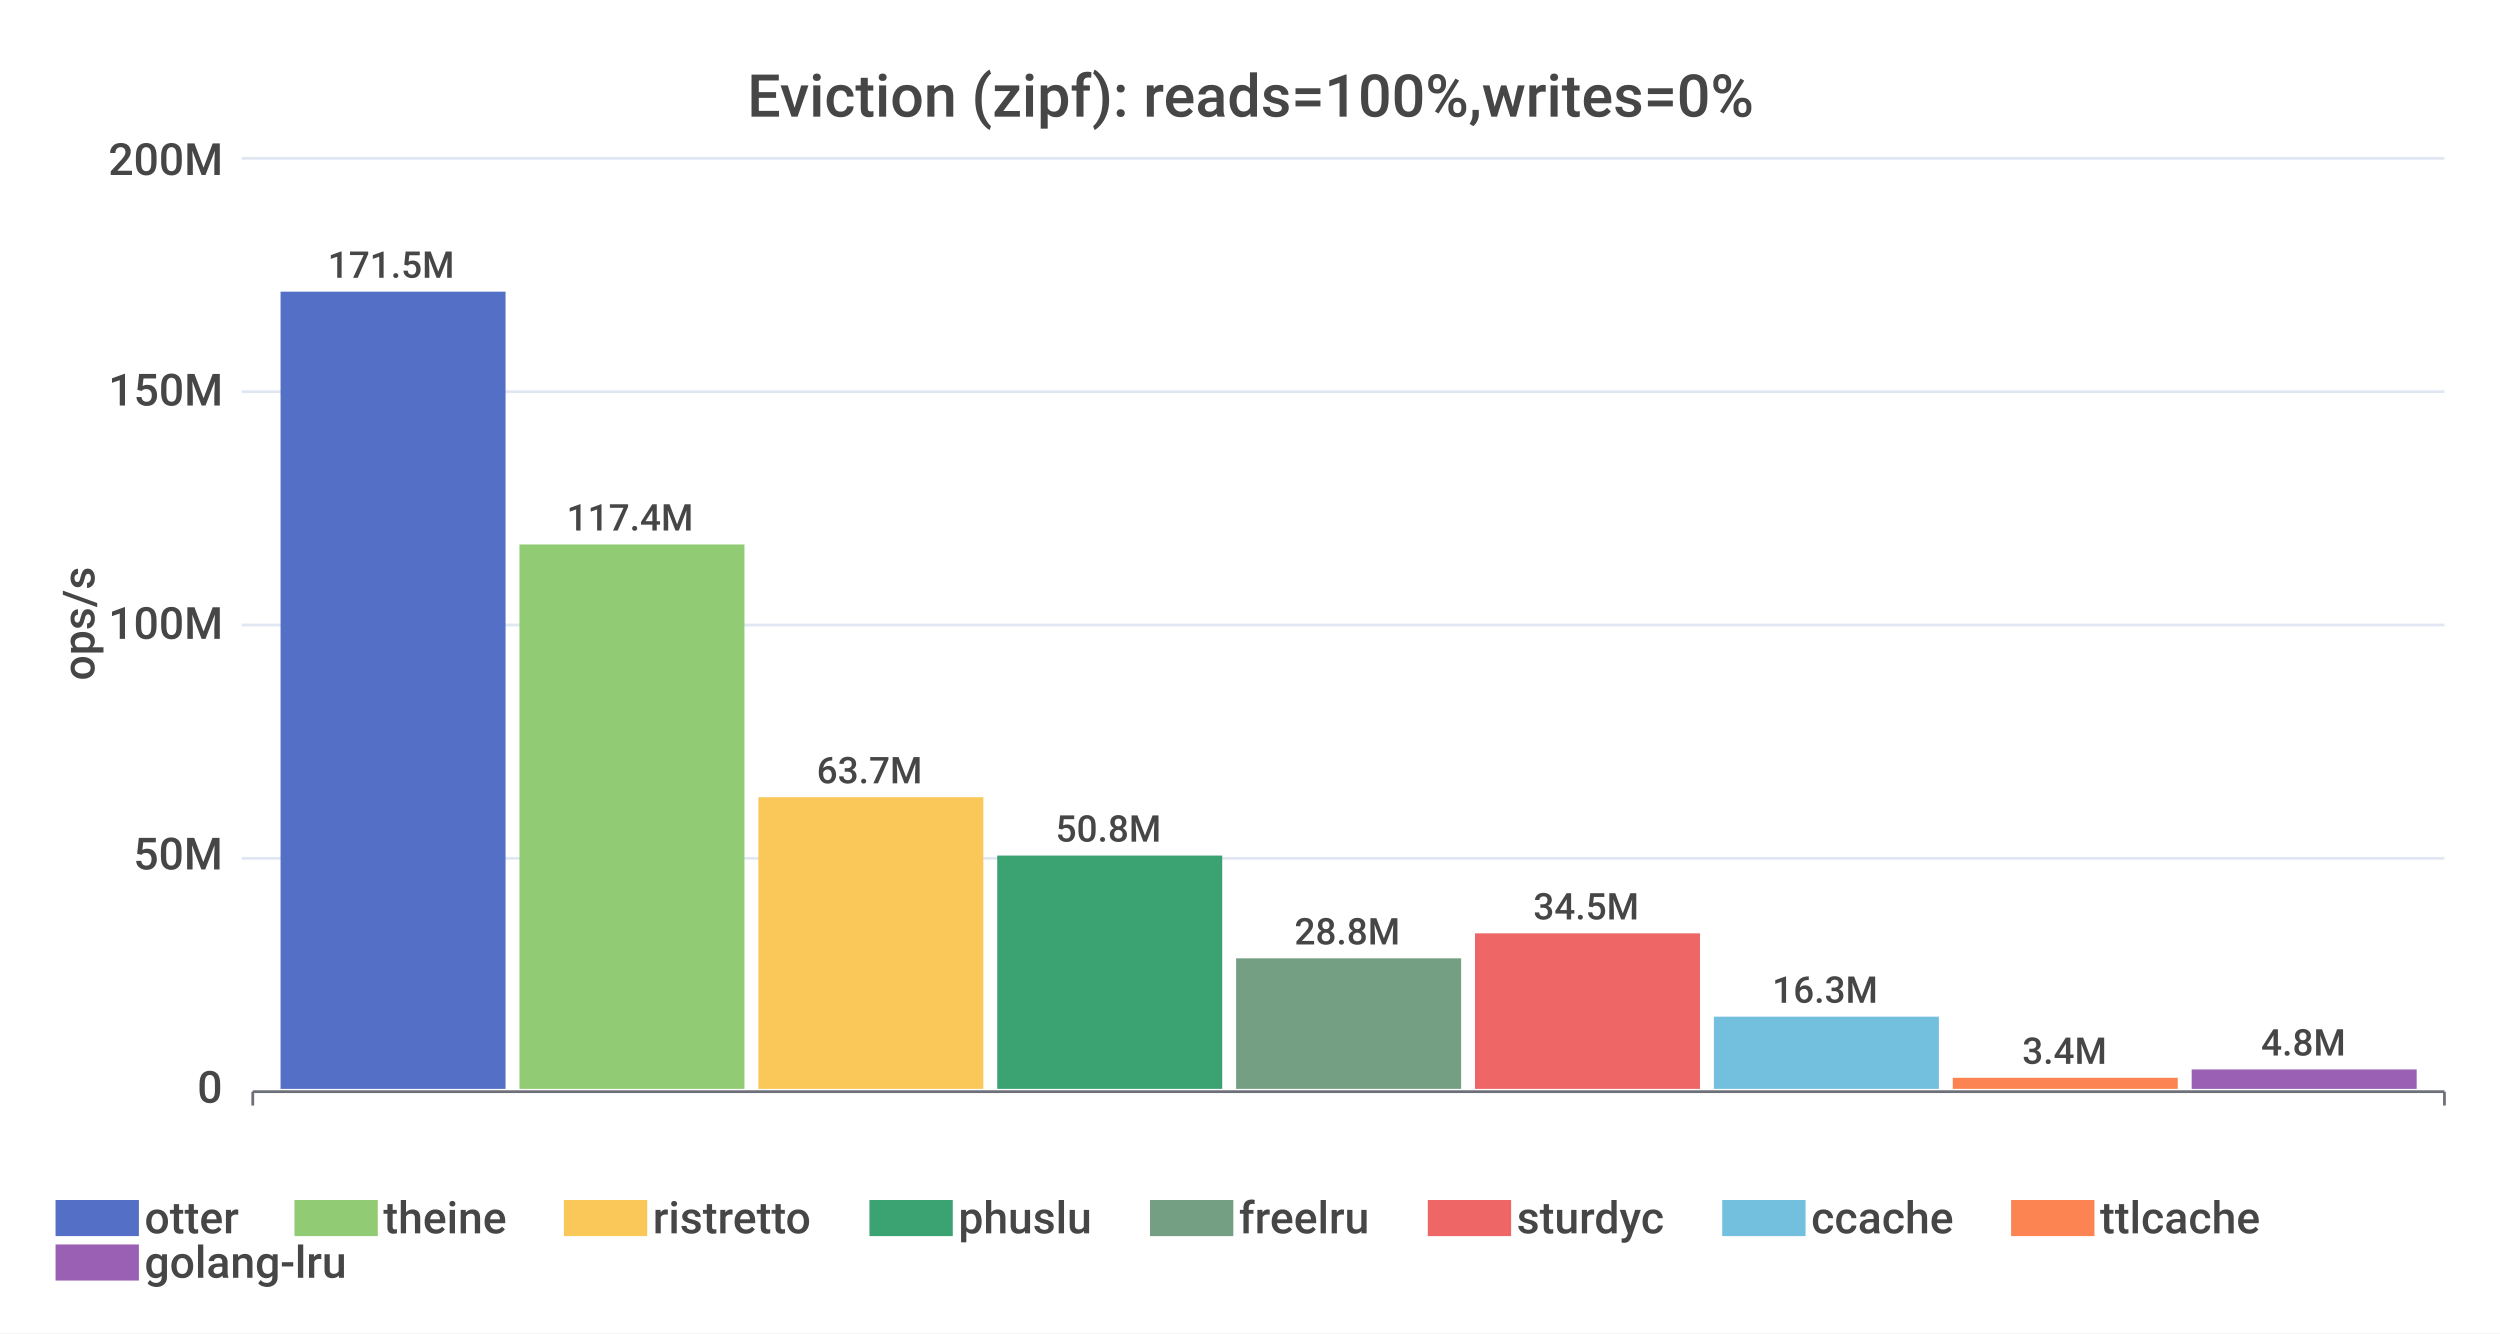
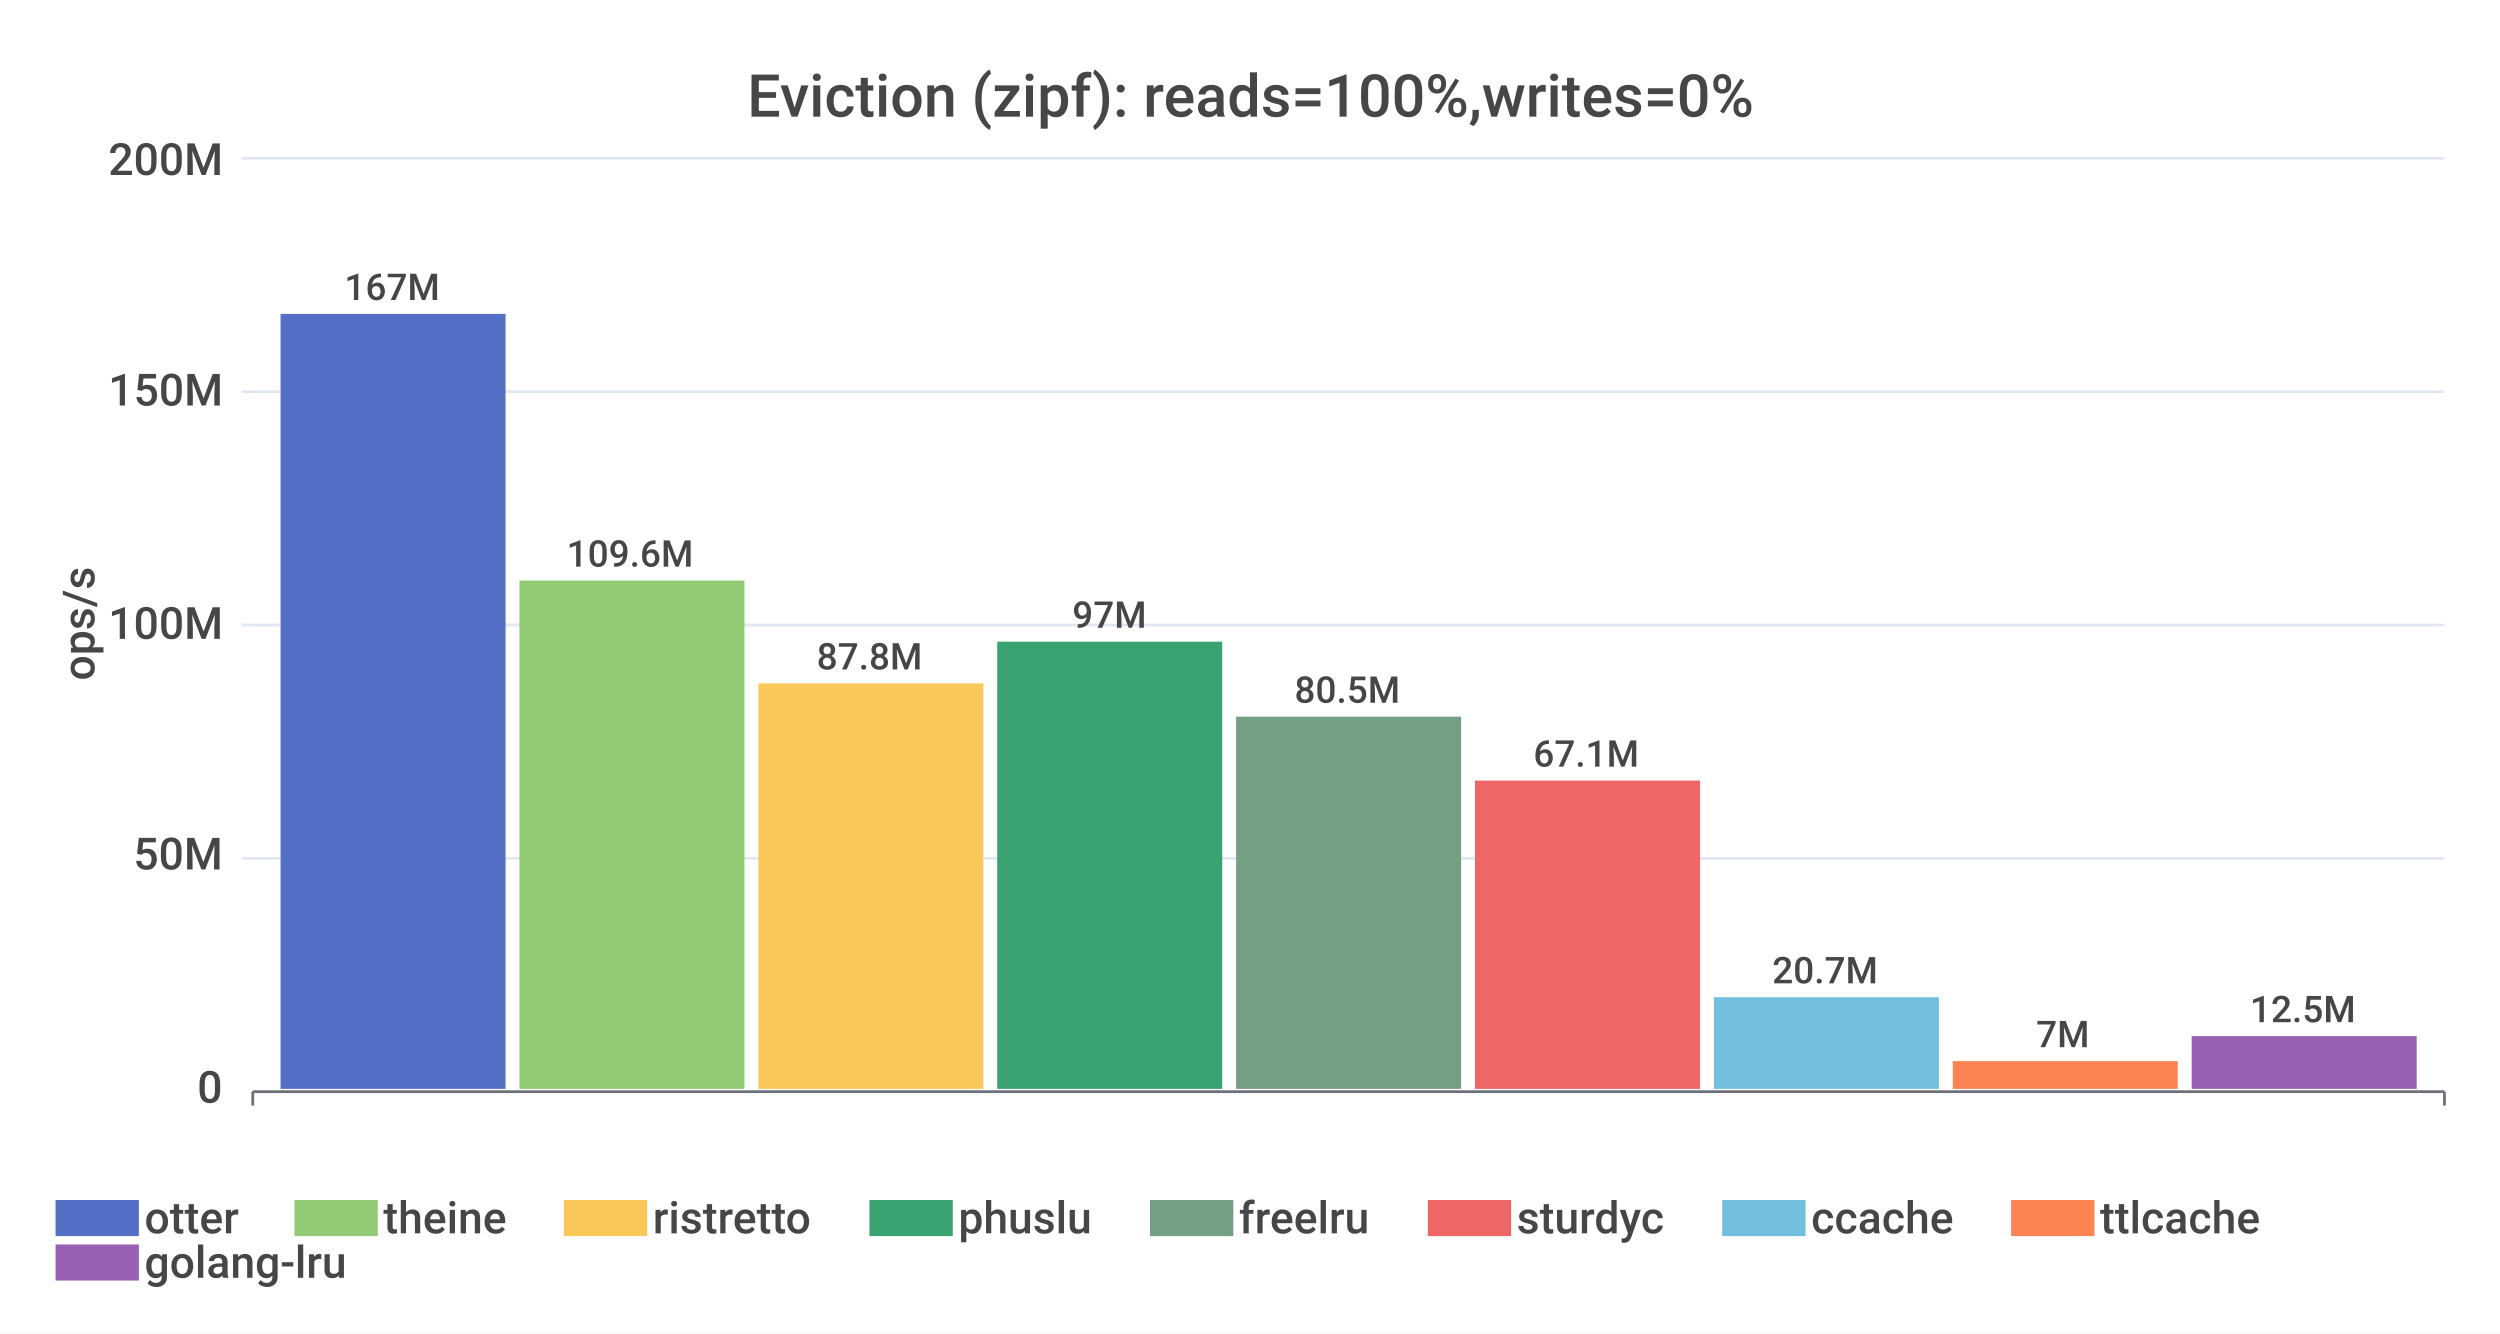
<svg xmlns="http://www.w3.org/2000/svg" viewBox="0 0 900 480">
  <path d="M 0 0 L 900 0 L 900 480 L 0 480 L 0 0" style="stroke:none;fill:white" />
  <text x="269" y="42" style="stroke:none;fill:rgb(70,70,70);font-size:21.3px;font-family:'Roboto Medium',sans-serif">Eviction (zipf): reads=100%,writes=0%</text>
  <path d="M 20 432 L 50 432 L 50 445 L 20 445 L 20 432" style="stroke:none;fill:rgb(84,112,198)" />
  <text x="52" y="444" style="stroke:none;fill:rgb(70,70,70);font-size:16px;font-family:'Roboto Medium',sans-serif">otter</text>
  <path d="M 106 432 L 136 432 L 136 445 L 106 445 L 106 432" style="stroke:none;fill:rgb(145,204,117)" />
  <text x="138" y="444" style="stroke:none;fill:rgb(70,70,70);font-size:16px;font-family:'Roboto Medium',sans-serif">theine</text>
  <path d="M 203 432 L 233 432 L 233 445 L 203 445 L 203 432" style="stroke:none;fill:rgb(250,200,88)" />
  <text x="235" y="444" style="stroke:none;fill:rgb(70,70,70);font-size:16px;font-family:'Roboto Medium',sans-serif">ristretto</text>
  <path d="M 313 432 L 343 432 L 343 445 L 313 445 L 313 432" style="stroke:none;fill:rgb(59,162,114)" />
  <text x="345" y="444" style="stroke:none;fill:rgb(70,70,70);font-size:16px;font-family:'Roboto Medium',sans-serif">phuslu</text>
  <path d="M 414 432 L 444 432 L 444 445 L 414 445 L 414 432" style="stroke:none;fill:rgb(116,159,131)" />
  <text x="446" y="444" style="stroke:none;fill:rgb(70,70,70);font-size:16px;font-family:'Roboto Medium',sans-serif">freelru</text>
  <path d="M 514 432 L 544 432 L 544 445 L 514 445 L 514 432" style="stroke:none;fill:rgb(238,102,102)" />
  <text x="546" y="444" style="stroke:none;fill:rgb(70,70,70);font-size:16px;font-family:'Roboto Medium',sans-serif">sturdyc</text>
  <path d="M 620 432 L 650 432 L 650 445 L 620 445 L 620 432" style="stroke:none;fill:rgb(115,192,222)" />
  <text x="652" y="444" style="stroke:none;fill:rgb(70,70,70);font-size:16px;font-family:'Roboto Medium',sans-serif">ccache</text>
  <path d="M 724 432 L 754 432 L 754 445 L 724 445 L 724 432" style="stroke:none;fill:rgb(252,132,82)" />
  <text x="756" y="444" style="stroke:none;fill:rgb(70,70,70);font-size:16px;font-family:'Roboto Medium',sans-serif">ttlcache</text>
  <path d="M 20 448 L 50 448 L 50 461 L 20 461 L 20 448" style="stroke:none;fill:rgb(154,96,180)" />
  <text x="52" y="460" style="stroke:none;fill:rgb(70,70,70);font-size:16px;font-family:'Roboto Medium',sans-serif">golang-lru</text>
  <text x="34" y="245" style="stroke:none;fill:rgb(70,70,70);font-size:16px;font-family:'Roboto Medium',sans-serif" transform="rotate(270.00,34,245)">ops/s</text>
  <text x="39" y="63" style="stroke:none;fill:rgb(70,70,70);font-size:16px;font-family:'Roboto Medium',sans-serif">200M</text>
  <text x="39" y="146" style="stroke:none;fill:rgb(70,70,70);font-size:16px;font-family:'Roboto Medium',sans-serif">150M</text>
  <text x="39" y="230" style="stroke:none;fill:rgb(70,70,70);font-size:16px;font-family:'Roboto Medium',sans-serif">100M</text>
  <text x="48" y="313" style="stroke:none;fill:rgb(70,70,70);font-size:16px;font-family:'Roboto Medium',sans-serif">50M</text>
  <text x="71" y="397" style="stroke:none;fill:rgb(70,70,70);font-size:16px;font-family:'Roboto Medium',sans-serif">0</text>
  <path d="M 87 57 L 880 57" style="stroke-width:1;stroke:rgb(224,230,242);fill:none" />
  <path d="M 87 141 L 880 141" style="stroke-width:1;stroke:rgb(224,230,242);fill:none" />
  <path d="M 87 225 L 880 225" style="stroke-width:1;stroke:rgb(224,230,242);fill:none" />
  <path d="M 87 309 L 880 309" style="stroke-width:1;stroke:rgb(224,230,242);fill:none" />
  <path d="M 91 393 L 880 393" style="stroke-width:1;stroke:rgb(110,112,121);fill:none" />
  <path d="M 91 398 L 91 393" style="stroke-width:1;stroke:rgb(110,112,121);fill:none" />
  <path d="M 880 398 L 880 393" style="stroke-width:1;stroke:rgb(110,112,121);fill:none" />
-   <path d="M 101 105 L 182 105 L 182 392 L 101 392 L 101 105" style="stroke:none;fill:rgb(84,112,198)" />
-   <path d="M 187 196 L 268 196 L 268 392 L 187 392 L 187 196" style="stroke:none;fill:rgb(145,204,117)" />
-   <path d="M 273 287 L 354 287 L 354 392 L 273 392 L 273 287" style="stroke:none;fill:rgb(250,200,88)" />
-   <path d="M 359 308 L 440 308 L 440 392 L 359 392 L 359 308" style="stroke:none;fill:rgb(59,162,114)" />
-   <path d="M 445 345 L 526 345 L 526 392 L 445 392 L 445 345" style="stroke:none;fill:rgb(116,159,131)" />
-   <path d="M 531 336 L 612 336 L 612 392 L 531 392 L 531 336" style="stroke:none;fill:rgb(238,102,102)" />
-   <path d="M 617 366 L 698 366 L 698 392 L 617 392 L 617 366" style="stroke:none;fill:rgb(115,192,222)" />
-   <path d="M 703 388 L 784 388 L 784 392 L 703 392 L 703 388" style="stroke:none;fill:rgb(252,132,82)" />
-   <path d="M 789 385 L 870 385 L 870 392 L 789 392 L 789 385" style="stroke:none;fill:rgb(154,96,180)" />
-   <text x="118" y="100" style="stroke:none;fill:rgb(70,70,70);font-size:13.3px;font-family:'Roboto Medium',sans-serif">171.5M</text>
-   <text x="204" y="191" style="stroke:none;fill:rgb(70,70,70);font-size:13.3px;font-family:'Roboto Medium',sans-serif">117.4M</text>
-   <text x="294" y="282" style="stroke:none;fill:rgb(70,70,70);font-size:13.3px;font-family:'Roboto Medium',sans-serif">63.7M</text>
-   <text x="380" y="303" style="stroke:none;fill:rgb(70,70,70);font-size:13.3px;font-family:'Roboto Medium',sans-serif">50.8M</text>
-   <text x="466" y="340" style="stroke:none;fill:rgb(70,70,70);font-size:13.3px;font-family:'Roboto Medium',sans-serif">28.8M</text>
-   <text x="552" y="331" style="stroke:none;fill:rgb(70,70,70);font-size:13.3px;font-family:'Roboto Medium',sans-serif">34.5M</text>
-   <text x="638" y="361" style="stroke:none;fill:rgb(70,70,70);font-size:13.3px;font-family:'Roboto Medium',sans-serif">16.3M</text>
-   <text x="728" y="383" style="stroke:none;fill:rgb(70,70,70);font-size:13.3px;font-family:'Roboto Medium',sans-serif">3.4M</text>
-   <text x="814" y="380" style="stroke:none;fill:rgb(70,70,70);font-size:13.3px;font-family:'Roboto Medium',sans-serif">4.8M</text>
+   <path d="M 101 113 L 182 113 L 182 392 L 101 392 L 101 113" style="stroke:none;fill:rgb(84,112,198)" />
+   <path d="M 187 209 L 268 209 L 268 392 L 187 392 L 187 209" style="stroke:none;fill:rgb(145,204,117)" />
+   <path d="M 273 246 L 354 246 L 354 392 L 273 392 L 273 246" style="stroke:none;fill:rgb(250,200,88)" />
+   <path d="M 359 231 L 440 231 L 440 392 L 359 392 L 359 231" style="stroke:none;fill:rgb(59,162,114)" />
+   <path d="M 445 258 L 526 258 L 526 392 L 445 392 L 445 258" style="stroke:none;fill:rgb(116,159,131)" />
+   <path d="M 531 281 L 612 281 L 612 392 L 531 392 L 531 281" style="stroke:none;fill:rgb(238,102,102)" />
+   <path d="M 617 359 L 698 359 L 698 392 L 617 392 L 617 359" style="stroke:none;fill:rgb(115,192,222)" />
+   <path d="M 703 382 L 784 382 L 784 392 L 703 392 L 703 382" style="stroke:none;fill:rgb(252,132,82)" />
+   <path d="M 789 373 L 870 373 L 870 392 L 789 392 L 789 373" style="stroke:none;fill:rgb(154,96,180)" />
+   <text x="124" y="108" style="stroke:none;fill:rgb(70,70,70);font-size:13.3px;font-family:'Roboto Medium',sans-serif">167M</text>
+   <text x="204" y="204" style="stroke:none;fill:rgb(70,70,70);font-size:13.3px;font-family:'Roboto Medium',sans-serif">109.6M</text>
+   <text x="294" y="241" style="stroke:none;fill:rgb(70,70,70);font-size:13.3px;font-family:'Roboto Medium',sans-serif">87.8M</text>
+   <text x="386" y="226" style="stroke:none;fill:rgb(70,70,70);font-size:13.3px;font-family:'Roboto Medium',sans-serif">97M</text>
+   <text x="466" y="253" style="stroke:none;fill:rgb(70,70,70);font-size:13.3px;font-family:'Roboto Medium',sans-serif">80.5M</text>
+   <text x="552" y="276" style="stroke:none;fill:rgb(70,70,70);font-size:13.3px;font-family:'Roboto Medium',sans-serif">67.1M</text>
+   <text x="638" y="354" style="stroke:none;fill:rgb(70,70,70);font-size:13.3px;font-family:'Roboto Medium',sans-serif">20.7M</text>
+   <text x="733" y="377" style="stroke:none;fill:rgb(70,70,70);font-size:13.3px;font-family:'Roboto Medium',sans-serif">7M</text>
+   <text x="810" y="368" style="stroke:none;fill:rgb(70,70,70);font-size:13.3px;font-family:'Roboto Medium',sans-serif">12.5M</text>
</svg>
